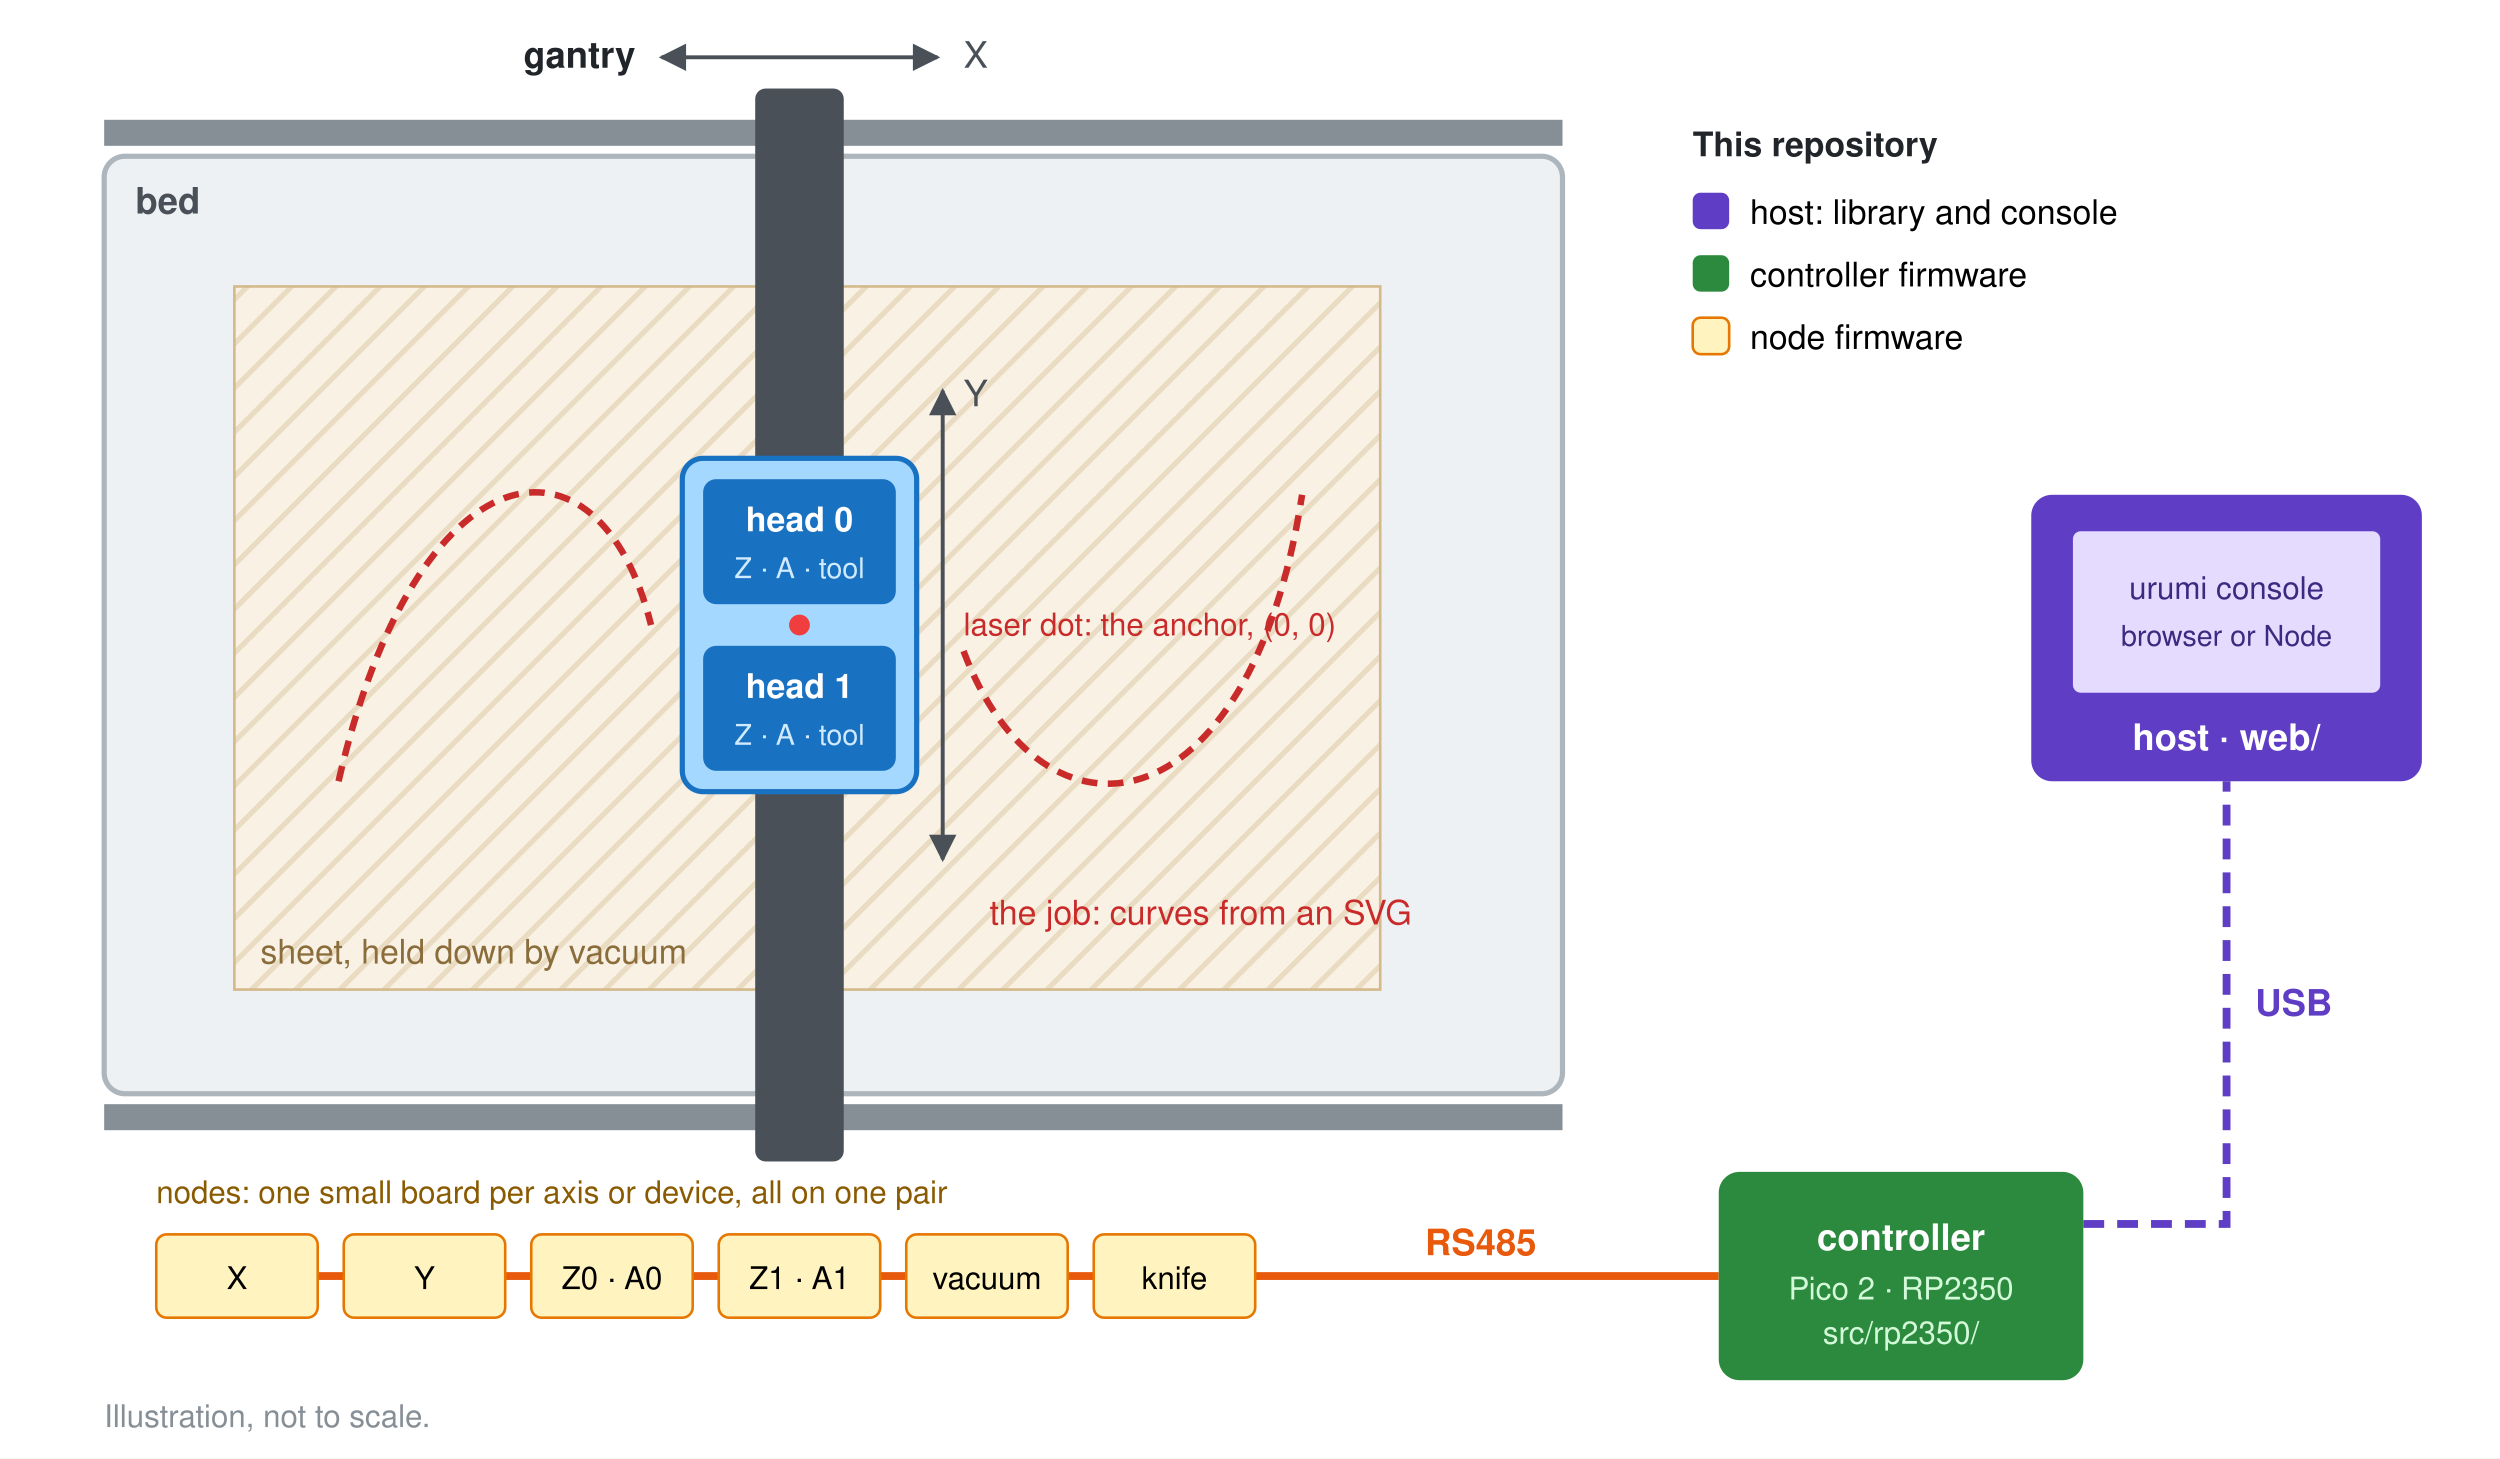
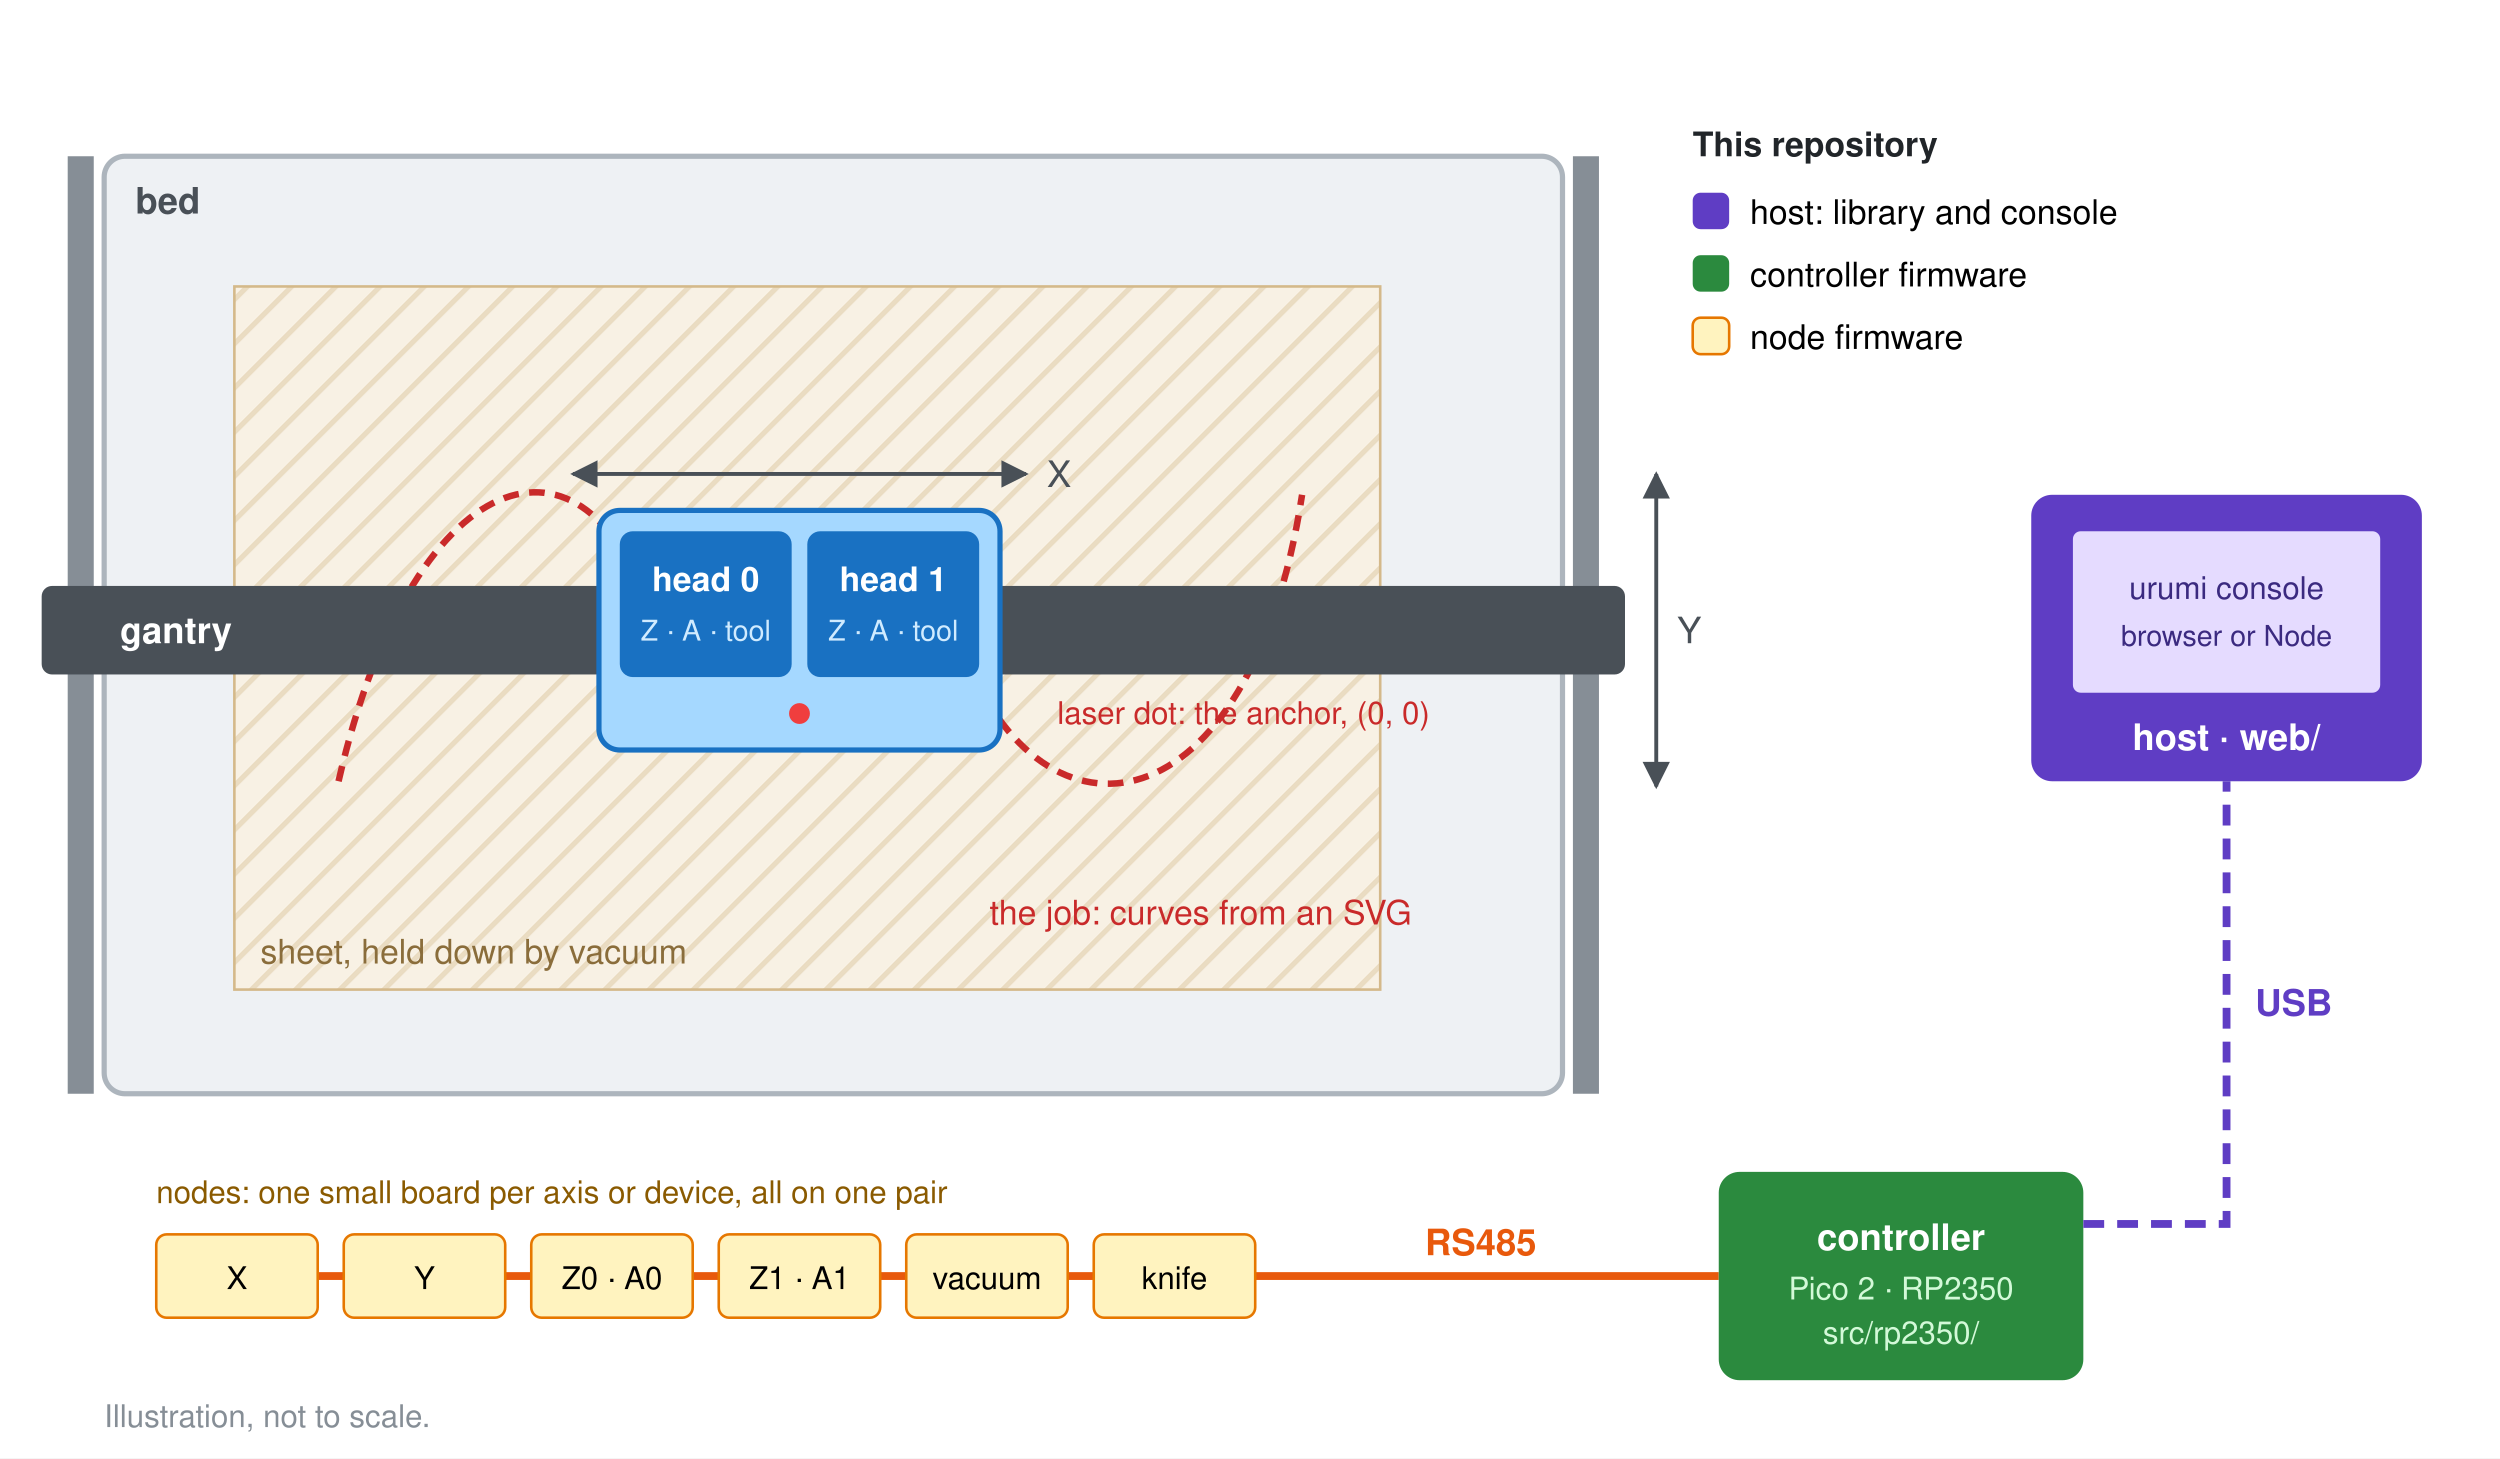
<svg xmlns="http://www.w3.org/2000/svg" viewBox="0 0 960 560" font-family="-apple-system, Segoe UI, Helvetica, Arial, sans-serif" font-size="14">
  <defs>
    <pattern id="sheet" width="12" height="12" patternUnits="userSpaceOnUse" patternTransform="rotate(45)">
      <rect width="12" height="12" fill="#f8f1e4" />
      <line x1="0" y1="0" x2="0" y2="12" stroke="#eadcc2" stroke-width="4" />
    </pattern>
    <marker id="ar" viewBox="0 0 10 10" refX="9" refY="5" markerWidth="7" markerHeight="7" orient="auto-start-reverse">
      <path d="M0 0 L10 5 L0 10 z" fill="#495057" />
    </marker>
  </defs>
  <rect width="960" height="560" fill="#ffffff" />
  <rect x="40" y="60" width="560" height="360" rx="8" fill="#eef1f4" stroke="#adb5bd" stroke-width="2" />
  <text x="52" y="82" fill="#495057" font-weight="600">bed</text>
  <rect x="90" y="110" width="440" height="270" fill="url(#sheet)" stroke="#d4b98a" />
  <text x="100" y="370" fill="#8a6d3b" font-size="13">sheet, held down by vacuum</text>
  <path d="M130 300 C 160 170, 230 160, 250 240" fill="none" stroke="#c92a2a" stroke-width="2.5" stroke-dasharray="6 4" />
  <path d="M370 250 C 400 330, 480 320, 500 190" fill="none" stroke="#c92a2a" stroke-width="2.5" stroke-dasharray="6 4" />
  <text x="380" y="355" fill="#c92a2a" font-size="13">the job: curves from an SVG</text>
-   <rect x="40" y="46" width="560" height="10" fill="#868e96" />
-   <rect x="40" y="424" width="560" height="10" fill="#868e96" />
-   <rect x="290" y="34" width="34" height="412" rx="4" fill="#495057" />
-   <text x="244" y="26" fill="#212529" font-weight="600" text-anchor="end">gantry</text>
-   <line x1="254" y1="22" x2="360" y2="22" stroke="#495057" stroke-width="1.5" marker-start="url(#ar)" marker-end="url(#ar)" />
-   <text x="370" y="26" fill="#495057">X</text>
-   <rect x="262" y="176" width="90" height="128" rx="8" fill="#a5d8ff" stroke="#1971c2" stroke-width="2" />
-   <rect x="270" y="184" width="74" height="48" rx="5" fill="#1971c2" />
-   <text x="307" y="204" fill="#fff" text-anchor="middle" font-weight="600" font-size="13">head 0</text>
-   <text x="307" y="222" fill="#d0ebff" text-anchor="middle" font-size="11">Z · A · tool</text>
-   <rect x="270" y="248" width="74" height="48" rx="5" fill="#1971c2" />
-   <text x="307" y="268" fill="#fff" text-anchor="middle" font-weight="600" font-size="13">head 1</text>
-   <text x="307" y="286" fill="#d0ebff" text-anchor="middle" font-size="11">Z · A · tool</text>
-   <circle cx="307" cy="240" r="4" fill="#f03e3e" />
-   <line x1="362" y1="150" x2="362" y2="330" stroke="#495057" stroke-width="1.5" marker-start="url(#ar)" marker-end="url(#ar)" />
-   <text x="370" y="156" fill="#495057">Y</text>
-   <text x="370" y="244" fill="#c92a2a" font-size="12">laser dot: the anchor, (0, 0)</text>
+   <rect x="26" y="60" width="10" height="360" fill="#868e96" />
+   <rect x="604" y="60" width="10" height="360" fill="#868e96" />
+   <rect x="16" y="225" width="608" height="34" rx="4" fill="#495057" />
+   <text x="46" y="247" fill="#fff" font-weight="600">gantry</text>
+   <line x1="636" y1="182" x2="636" y2="302" stroke="#495057" stroke-width="1.5" marker-start="url(#ar)" marker-end="url(#ar)" />
+   <text x="644" y="247" fill="#495057">Y</text>
+   <rect x="230" y="196" width="154" height="92" rx="8" fill="#a5d8ff" stroke="#1971c2" stroke-width="2" />
+   <rect x="238" y="204" width="66" height="56" rx="5" fill="#1971c2" />
+   <text x="271" y="227" fill="#fff" text-anchor="middle" font-weight="600" font-size="13">head 0</text>
+   <text x="271" y="246" fill="#d0ebff" text-anchor="middle" font-size="11">Z · A · tool</text>
+   <rect x="310" y="204" width="66" height="56" rx="5" fill="#1971c2" />
+   <text x="343" y="227" fill="#fff" text-anchor="middle" font-weight="600" font-size="13">head 1</text>
+   <text x="343" y="246" fill="#d0ebff" text-anchor="middle" font-size="11">Z · A · tool</text>
+   <circle cx="307" cy="274" r="4" fill="#f03e3e" />
+   <line x1="220" y1="182" x2="394" y2="182" stroke="#495057" stroke-width="1.5" marker-start="url(#ar)" marker-end="url(#ar)" />
+   <text x="402" y="187" fill="#495057">X</text>
+   <text x="406" y="278" fill="#c92a2a" font-size="12">laser dot: the anchor, (0, 0)</text>
  <path d="M60 490 H660" fill="none" stroke="#e8590c" stroke-width="3" />
  <text x="60" y="462" fill="#8a5a00" font-size="12">nodes: one small board per axis or device, all on one pair</text>
  <g font-size="12">
    <g transform="translate(60 474)">
      <rect width="62" height="32" rx="4" fill="#fff3bf" stroke="#e67700" />
      <text x="31" y="21" text-anchor="middle">X</text>
    </g>
    <g transform="translate(132 474)">
      <rect width="62" height="32" rx="4" fill="#fff3bf" stroke="#e67700" />
      <text x="31" y="21" text-anchor="middle">Y</text>
    </g>
    <g transform="translate(204 474)">
      <rect width="62" height="32" rx="4" fill="#fff3bf" stroke="#e67700" />
      <text x="31" y="21" text-anchor="middle">Z0 · A0</text>
    </g>
    <g transform="translate(276 474)">
      <rect width="62" height="32" rx="4" fill="#fff3bf" stroke="#e67700" />
      <text x="31" y="21" text-anchor="middle">Z1 · A1</text>
    </g>
    <g transform="translate(348 474)">
      <rect width="62" height="32" rx="4" fill="#fff3bf" stroke="#e67700" />
      <text x="31" y="21" text-anchor="middle">vacuum</text>
    </g>
    <g transform="translate(420 474)">
      <rect width="62" height="32" rx="4" fill="#fff3bf" stroke="#e67700" />
      <text x="31" y="21" text-anchor="middle">knife</text>
    </g>
  </g>
  <text x="590" y="482" fill="#e8590c" font-weight="600" text-anchor="end">RS485</text>
  <rect x="660" y="450" width="140" height="80" rx="8" fill="#2b8a3e" />
  <text x="730" y="480" fill="#fff" text-anchor="middle" font-weight="600">controller</text>
  <text x="730" y="499" fill="#d3f9d8" text-anchor="middle" font-size="12">Pico 2 · RP2350</text>
  <text x="730" y="516" fill="#d3f9d8" text-anchor="middle" font-size="12">src/rp2350/</text>
  <rect x="780" y="190" width="150" height="110" rx="8" fill="#5f3dc4" />
  <rect x="796" y="204" width="118" height="62" rx="3" fill="#e5dbff" />
  <text x="855" y="230" text-anchor="middle" font-size="12" fill="#3b2a80">urumi console</text>
  <text x="855" y="248" text-anchor="middle" font-size="11" fill="#3b2a80">browser or Node</text>
  <text x="855" y="288" fill="#fff" text-anchor="middle" font-weight="600">host · web/</text>
  <path d="M800 470 H855 V300" fill="none" stroke="#5f3dc4" stroke-width="3" stroke-dasharray="8 5" />
  <text x="866" y="390" fill="#5f3dc4" font-weight="600">USB</text>
  <g font-size="13" transform="translate(650 60)">
    <text y="0" font-weight="600" fill="#212529">This repository</text>
    <rect y="14" width="14" height="14" rx="3" fill="#5f3dc4" />
    <text x="22" y="26">host: library and console</text>
    <rect y="38" width="14" height="14" rx="3" fill="#2b8a3e" />
    <text x="22" y="50">controller firmware</text>
    <rect y="62" width="14" height="14" rx="3" fill="#fff3bf" stroke="#e67700" />
    <text x="22" y="74">node firmware</text>
  </g>
  <text x="40" y="548" fill="#868e96" font-size="12">Illustration, not to scale.</text>
</svg>
